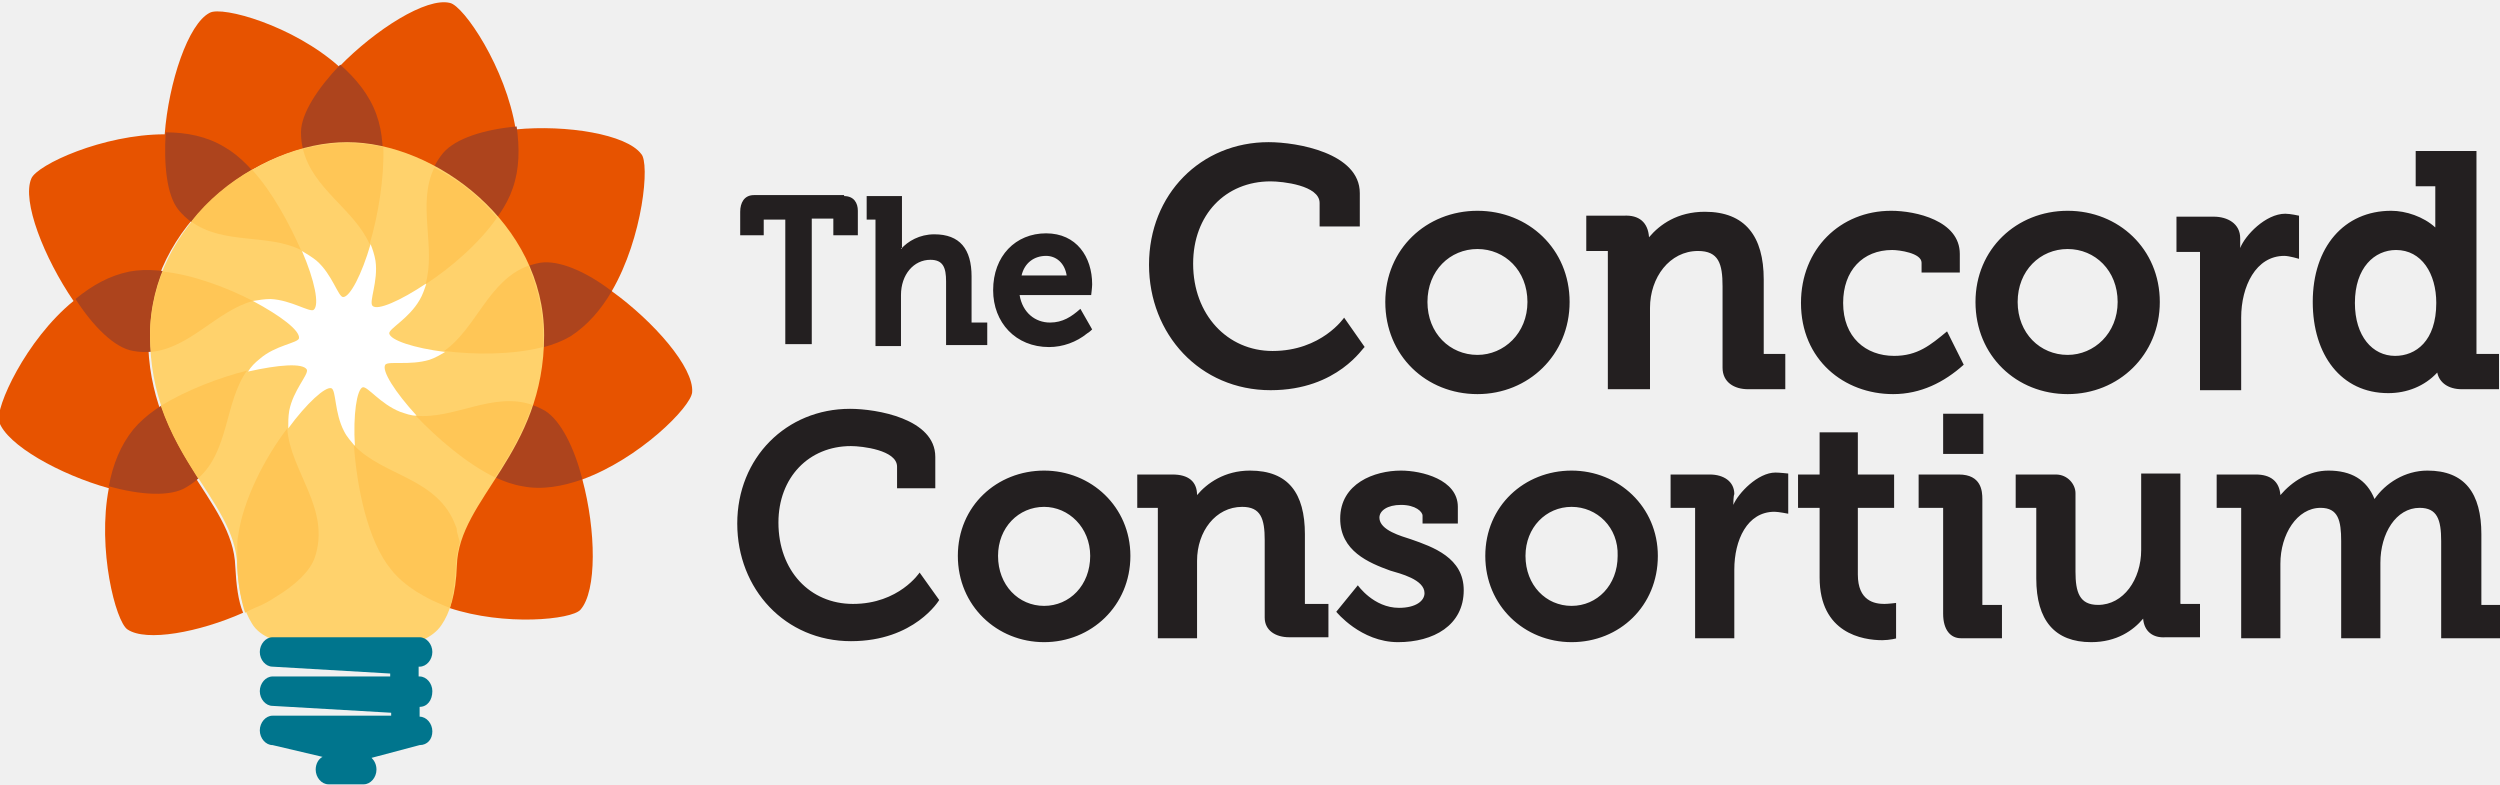
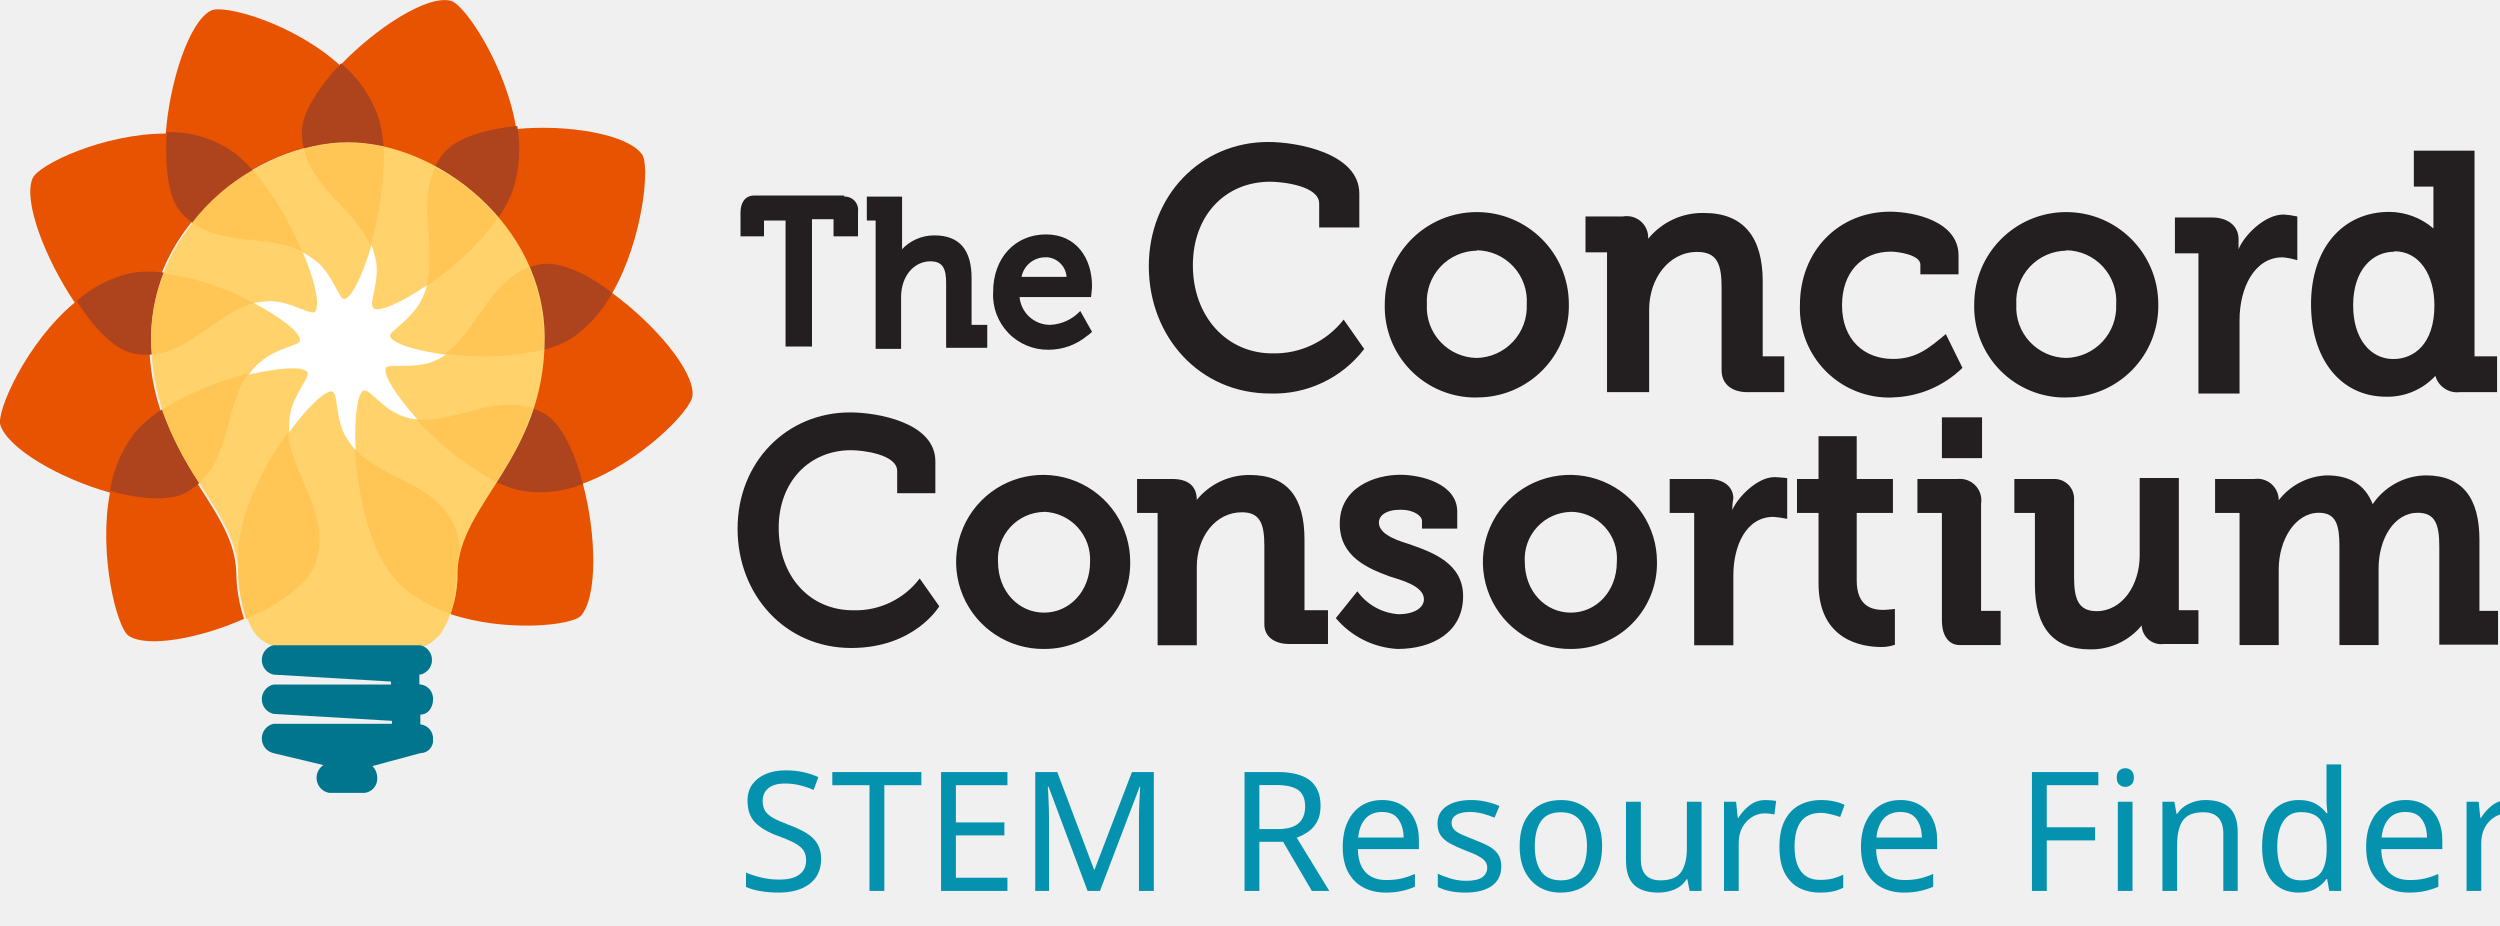
- <svg xmlns="http://www.w3.org/2000/svg" version="1.1" id="Layer_1" x="0px" y="0px" viewBox="0 0 255 80" style="enable-background:new 0 0 255 80;" xml:space="preserve">
-   <style type="text/css">
- 	.st0{fill:#E75300;}
- 	.st1{fill-rule:evenodd;clip-rule:evenodd;fill:#AD441D;}
- 	.st2{fill-rule:evenodd;clip-rule:evenodd;fill:#FFD26C;}
- 	.st3{fill:#FFFFFF;}
- 	.st4{fill-rule:evenodd;clip-rule:evenodd;fill:#FFC656;}
- 	.st5{fill:#00758D;}
- 	.st6{fill-rule:evenodd;clip-rule:evenodd;fill:#231F20;}
- </style>
-   <g>
-     <path class="st0" d="M62.4,29.7c4.3,3.1,8.4,7.8,8.2,10.3c-0.1,1.5-5.4,6.8-11.2,8.9c1.4,5.2,1.5,11.4-0.2,13.3   c-0.9,1-7.7,1.7-13.4-0.2c0.3-1.1,0.6-2.5,0.6-4.2c0.2-6.9,8.9-11.4,8.9-23.5c0-11.4-11-19.7-20.1-19.7c-9,0-20.1,8.3-20.1,19.7   c0,12.1,8.7,16.6,8.9,23.5c0.1,1.9,0.3,3.5,0.8,4.7c-4.5,2-9.9,3-11.8,1.7c-1.2-0.8-3.1-8.2-1.9-14.4c-5-1.4-10.4-4.4-11.2-6.8   c-0.4-1.4,2.7-8.3,7.6-12.3c-3-4.4-5.3-10.2-4.3-12.5c0.6-1.4,7.3-4.5,13.6-4.5c0.4-5.3,2.4-11.3,4.6-12.4   c1.3-0.7,8.5,1.3,13.2,5.5c3.7-3.8,8.9-7.1,11.3-6.5c1.4,0.3,5.7,6.6,6.7,12.9c5.2-0.5,11.3,0.5,12.8,2.5   C66.3,16.6,65.6,24.2,62.4,29.7z" />
-     <path class="st1" d="M42.4,42.4c4.3,0.5,8.7-3.1,13.2-0.5c1.6,1,3,3.8,3.8,7c-2,0.7-4.1,1.1-6.1,0.7C49.6,49,45.3,45.5,42.4,42.4z    M25.2,37.8c-2.5,3.6-1.7,9.3-6.2,11.9c-1.6,1-4.7,0.8-7.9-0.1c0.4-2.2,1.2-4.2,2.5-5.8C16,40.9,21.1,38.8,25.2,37.8z M25.8,30.7   c-4.2,1.1-7.2,6-12.2,5.1c-1.9-0.3-4.1-2.5-5.9-5.3c1.7-1.4,3.5-2.4,5.5-2.8C16.8,27,22,28.7,25.8,30.7z M30.7,25.5   c-3.9-1.9-9.2-0.1-12.5-4.1c-1.2-1.5-1.5-4.6-1.3-7.9c2.1,0,4.2,0.4,6,1.5C26.1,16.8,29,21.6,30.7,25.5z M37.7,24.9   c-1.8-4.1-7-6.2-7-11.4c0-1.9,1.7-4.5,4-6.9c1.6,1.4,3,3.1,3.7,5.1C39.7,15.2,38.9,20.7,37.7,24.9z M45.3,35.8   c3.6-2.5,4.7-8.1,9.8-9c1.9-0.3,4.7,0.9,7.3,2.9c-1.1,1.9-2.5,3.5-4.2,4.6C55,36.2,49.5,36.4,45.3,35.8z M52.7,12.9   c0.3,2.2,0.3,4.3-0.4,6.3c-1.2,3.6-5.3,7.3-8.9,9.7c1.2-4.3-1.5-9.3,1.8-13.3C46.5,14.1,49.4,13.2,52.7,12.9z" />
-     <path class="st2" d="M27.8,65.2c-0.9-0.3-1.7-0.9-2.1-1.6c-0.8-1.3-1.4-3.1-1.5-5.9c-0.2-6.9-8.9-11.4-8.9-23.5   c0-11.4,11-19.7,20.1-19.7c9,0,20.1,8.3,20.1,19.7c0,12.1-8.7,16.6-8.9,23.5c-0.1,2.9-0.7,4.8-1.6,6.1c-0.5,0.7-1.1,1.1-1.9,1.5   c-0.1,0-0.1,0-0.2,0L27.8,65.2L27.8,65.2z" />
-     <path class="st3" d="M39.3,37.2c0.3-0.4,2.5,0.1,4.5-0.5c0.6-0.2,1.1-0.5,1.6-0.8c-3.2-0.4-5.6-1.2-5.7-1.9c0-0.5,2-1.5,3.1-3.4   c0.3-0.5,0.5-1.1,0.7-1.7c-2.7,1.8-5,2.8-5.5,2.3c-0.4-0.4,0.6-2.5,0.3-4.6c-0.1-0.6-0.3-1.2-0.5-1.7c-0.9,3.1-2.1,5.4-2.8,5.4   c-0.5,0-1.1-2.3-2.7-3.7c-0.5-0.4-1-0.7-1.5-1c1.3,3,1.8,5.5,1.2,6c-0.4,0.3-2.3-1-4.4-1.1c-0.6,0-1.2,0.1-1.8,0.2   c2.8,1.5,4.8,3,4.7,3.8c-0.1,0.5-2.4,0.7-4,2.1c-0.5,0.4-0.9,0.8-1.2,1.3c3.1-0.7,5.6-0.9,6-0.2c0.2,0.5-1.4,2.1-1.8,4.2   c-0.1,0.6-0.1,1.2-0.1,1.8c1.9-2.6,3.8-4.3,4.4-4.1c0.5,0.2,0.3,2.5,1.3,4.4c0.3,0.6,0.7,1,1.1,1.5c-0.2-3.2,0.2-5.8,0.8-6   c0.5-0.1,1.8,1.7,3.8,2.5c0.6,0.2,1.1,0.4,1.7,0.4C40.3,40,38.9,37.8,39.3,37.2z" />
-     <path class="st4" d="M44,61.2c-0.6-0.3-1.1-0.6-1.6-0.9c-0.9-0.6-1.8-1.3-2.5-2.2c-2.4-2.9-3.5-8.4-3.8-12.7   c3,3.2,8.6,3.3,10.4,8.3c0.1,0.2,0.1,0.3,0.1,0.5l0.3,1.1c-0.2,0.8-0.4,1.6-0.4,2.4c-0.1,1.7-0.3,3.1-0.6,4.3   C45.3,61.8,44.7,61.5,44,61.2z M29.3,43.7c0.3,4.4,4.5,8.2,2.8,13.2c-0.5,1.4-2,2.8-4,4c-0.6,0.4-1.3,0.8-2.1,1.1   c-0.4,0.2-0.7,0.3-1,0.5c-0.4-1.2-0.7-2.8-0.8-4.7c0-0.2,0-0.3,0-0.5c0-0.5,0-0.9,0-1.4c0-0.4,0-0.9,0.1-1.3   C24.8,51,27,46.7,29.3,43.7z M50.7,22.2c-1.8,2.6-4.7,5.1-7.3,6.8c1.1-3.8-0.9-8.2,0.9-11.9C46.7,18.3,48.9,20,50.7,22.2z    M45.3,35.8c3.3-2.3,4.5-7.2,8.6-8.7c0.9,2.2,1.5,4.5,1.5,7.1c0,0.4,0,0.8,0,1.2C52.3,36.2,48.4,36.2,45.3,35.8z M37.7,24.9   c-1.6-3.6-5.8-5.6-6.8-9.7c1.5-0.4,3-0.6,4.5-0.6c1.2,0,2.4,0.1,3.7,0.4C39.2,18.1,38.6,21.9,37.7,24.9z M30.7,25.5   c-3.4-1.7-7.9-0.5-11.2-2.9c1.7-2.2,3.9-4,6.2-5.3C27.8,19.6,29.5,22.8,30.7,25.5z M25.8,30.7c-3.7,1-6.4,4.8-10.4,5.2   c0-0.5-0.1-1.1-0.1-1.6c0-2.3,0.5-4.6,1.3-6.6C19.6,28,23.1,29.3,25.8,30.7z M25.2,37.8c-2.3,3.2-1.8,8.2-5,11   c-1.4-2.2-2.8-4.5-3.8-7.4C19,39.8,22.4,38.5,25.2,37.8z M42.4,42.4c3.9,0.4,7.9-2.5,11.9-1.1c-1,2.9-2.4,5.3-3.8,7.4   C47.6,47.3,44.6,44.7,42.4,42.4z" />
-     <path class="st5" d="M42.8,72.1v1c0.7,0,1.3,0.7,1.3,1.5S43.6,76,42.8,76l-4.9,1.3c0.3,0.3,0.5,0.7,0.5,1.2c0,0.8-0.6,1.5-1.3,1.5   h-3.6c-0.7,0-1.3-0.7-1.3-1.5c0-0.6,0.3-1.1,0.7-1.3L27.8,76c-0.7,0-1.3-0.7-1.3-1.5s0.6-1.5,1.3-1.5h12.1l0-0.3l-12.1-0.7   c-0.7,0-1.3-0.7-1.3-1.5c0-0.8,0.6-1.5,1.3-1.5h12l0-0.3l-12-0.7c-0.7,0-1.3-0.7-1.3-1.5s0.6-1.5,1.3-1.5h15c0.7,0,1.3,0.7,1.3,1.5   s-0.6,1.5-1.3,1.5l-0.1,0v1h0.1c0.7,0,1.3,0.7,1.3,1.5C44.1,71.4,43.6,72.1,42.8,72.1z" />
-     <path class="st6" d="M228.5,25.3c0.5-1.3,2.6-3.5,4.6-3.5c0.5,0,1.4,0.2,1.4,0.2v4.4c0,0-1-0.3-1.5-0.3c-2.9,0-4.4,3.1-4.4,6.3   l0,7.4h-4.2v-14c0-0.1,0-0.1,0-0.1c0,0-0.1,0-0.1,0H222v-3.6h3.8c1.4,0,2.7,0.7,2.7,2.2C228.5,24.3,228.5,25.1,228.5,25.3z    M168.2,24.2c1.1-1.3,2.9-2.6,5.7-2.6c4.1,0,6,2.5,6,6.9l0,7V36c0,0.1,0,0.1,0,0.1c0,0,0.1,0,0.1,0h2.1v3.6h-3.8   c-1.4,0-2.6-0.7-2.6-2.2l0-0.9l0-7.4c0-2.3-0.4-3.6-2.5-3.6c-2.9,0-4.9,2.7-4.9,5.8v1.8v2.9v3.6H164v-3.6v-2.3v-8.1   c0-0.1,0-0.1,0-0.1c0,0-0.1,0-0.1,0h-2.1v-3.6h3.8C167.2,21.9,168.1,22.7,168.2,24.2z M86.1,20c1,0,1.4,0.7,1.4,1.5V24H85v-1.7   h-2.2v12.8h-2.7V22.4h-2.2V24h-2.4v-2.4c0-0.9,0.4-1.7,1.4-1.7H86.1z M91.9,25.4c0.7-0.8,1.9-1.5,3.4-1.5c2.6,0,3.8,1.5,3.8,4.3   v4.7h1.6v2.3h-4.2v-6.5c0-1.4-0.3-2.2-1.6-2.2c-1.7,0-3,1.5-3,3.6l0,5.2h-2.6l0-12.9h-0.9V20h3.6V25.4z M107,35.4   c-3.4,0-5.7-2.5-5.7-5.8c0-3.5,2.3-5.8,5.4-5.8c3.1,0,4.7,2.4,4.7,5.2c0,0.3-0.1,1.1-0.1,1.1H104c0.3,1.8,1.6,2.8,3.1,2.8   c1.3,0,2.2-0.6,3.1-1.4l1.2,2.1c0,0-0.3,0.3-0.5,0.4C109.8,34.9,108.4,35.4,107,35.4z M106.7,26.1c-1.2,0-2.2,0.7-2.5,2h4.6   C108.6,26.8,107.7,26.1,106.7,26.1z M129.6,39.8c-7.2,0-12.4-5.7-12.4-12.8c0-7.2,5.3-12.5,12.2-12.5c2.9,0,9.3,1.1,9.3,5.2v3.4   h-4.1v-2.4c0-1.8-3.8-2.2-5-2.2c-4.6,0-7.9,3.4-7.9,8.4c0,5.2,3.5,8.9,8.1,8.9c5,0,7.3-3.4,7.3-3.4l2.1,3   C139.1,35.3,136.5,39.8,129.6,39.8z M150.7,40.2c-5.2,0-9.4-3.9-9.4-9.4c0-5.4,4.2-9.3,9.4-9.3c5.2,0,9.4,3.9,9.4,9.3   C160.1,36.2,155.9,40.2,150.7,40.2z M150.7,25.4c-2.8,0-5.1,2.2-5.1,5.4c0,3.2,2.3,5.4,5.1,5.4c2.7,0,5.1-2.2,5.1-5.4   C155.8,27.6,153.5,25.4,150.7,25.4z M193.1,40.2c-5,0-9.4-3.5-9.4-9.3c0-5.5,4-9.4,9.2-9.4c2.5,0,7,1,7,4.4v1.9H196v-1   c0-1-2.3-1.3-3-1.3c-3,0-5,2.1-5,5.4c0,3.5,2.3,5.4,5.2,5.4c2.4,0,3.7-1.1,5.4-2.5l1.7,3.4C198.3,39,195.9,40.2,193.1,40.2z    M210.9,40.2c-5.2,0-9.4-3.9-9.4-9.4c0-5.4,4.2-9.3,9.4-9.3c5.2,0,9.4,3.9,9.4,9.3C220.3,36.2,216.1,40.2,210.9,40.2z M210.9,25.4   c-2.8,0-5.1,2.2-5.1,5.4c0,3.2,2.3,5.4,5.1,5.4c2.7,0,5.1-2.2,5.1-5.4C216,27.6,213.7,25.4,210.9,25.4z M248.4,23.2v-4.2h-2v-3.6   h6.2V36c0,0.1,0,0.1,0,0.1c0,0,0.1,0,0.1,0h2.2v3.6h-3.8c-1.4,0-2.3-0.7-2.5-1.7c-1.3,1.4-3.1,2.1-5,2.1c-4.8,0-7.7-3.9-7.7-9.3   c0-5.6,3.2-9.3,8-9.3C245.4,21.5,247.2,22.1,248.4,23.2z M244.4,25.5c-2.2,0-4.2,1.8-4.2,5.4c0,3.4,1.8,5.4,4.1,5.4   c2.1,0,4.2-1.5,4.2-5.4C248.5,27.9,247,25.5,244.4,25.5z M122.1,50.5c1-1.2,2.8-2.5,5.4-2.5c3.9,0,5.6,2.3,5.6,6.5l0,6.6v0.4   c0,0.1,0,0.1,0,0.1c0,0,0.1,0,0.1,0h2.3v3.4h-4c-1.4,0-2.5-0.7-2.5-2l0-0.9l0-7c0-2.2-0.4-3.4-2.3-3.4c-2.7,0-4.6,2.5-4.6,5.5V59   v2.7v3.4h-4v-3.4v-2.1v-7.7c0-0.1,0-0.1,0-0.1c0,0-0.1,0-0.1,0h-2v-3.4h3.6C121.2,48.4,122.1,49.1,122.1,50.5z M106.5,65.5   c-4.8,0-8.8-3.7-8.8-8.8c0-5.1,4-8.7,8.8-8.7c4.8,0,8.8,3.7,8.8,8.7C115.3,61.8,111.3,65.5,106.5,65.5z M106.5,51.7   c-2.6,0-4.7,2.1-4.7,5c0,3,2.1,5.1,4.7,5.1c2.6,0,4.7-2.1,4.7-5.1C111.2,53.8,109,51.7,106.5,51.7z M142.6,65.5   c-3.8,0-6.3-3.1-6.3-3.1l2.2-2.7c0,0,1.6,2.3,4.2,2.3c1.7,0,2.6-0.7,2.6-1.5c0-1.4-2.5-2-3.5-2.3c-2.2-0.8-5.1-2-5.1-5.3   c0-3.6,3.5-4.9,6.2-4.9c2.1,0,5.8,0.9,5.8,3.7v1.7h-3.6v-0.8c0-0.4-0.7-1.1-2.2-1.1c-1.4,0-2.2,0.6-2.2,1.3c0,1.3,2.3,1.9,3.2,2.2   c2.3,0.8,5.4,1.9,5.4,5.2C149.3,63.8,146.2,65.5,142.6,65.5z M160.3,65.5c-4.8,0-8.8-3.7-8.8-8.8c0-5.1,4-8.7,8.8-8.7   s8.8,3.7,8.8,8.7C169.1,61.8,165.2,65.5,160.3,65.5z M160.3,51.7c-2.6,0-4.7,2.1-4.7,5c0,3,2.1,5.1,4.7,5.1c2.6,0,4.7-2.1,4.7-5.1   C165.1,53.8,162.9,51.7,160.3,51.7z M176.8,51.5c0.5-1.2,2.5-3.3,4.3-3.3c0.4,0,1.3,0.1,1.3,0.1v4.1c0,0-1-0.2-1.4-0.2   c-2.8,0-4.1,2.9-4.1,5.9l0,7h-4V51.9c0-0.1,0-0.1,0-0.1c0,0-0.1,0-0.1,0h-2.4v-3.4h4c1.4,0,2.5,0.7,2.5,2   C176.8,50.6,176.8,51.4,176.8,51.5z M192,65.3c-2,0-6.4-0.7-6.4-6.4l0-7.1l-2.2,0v-3.4h2.2v-4.3h3.9l0,4.3h3.7v3.4l-3.7,0l0,6.8   c0,2.7,1.7,3,2.7,3c0.4,0,1.2-0.1,1.2-0.1v3.6C193.6,65.1,192.7,65.3,192,65.3z M202.3,46.3h-4.1v-4.1h4.1V46.3z M204.2,65.1   l-4.2,0c-1,0-1.8-0.8-1.8-2.5l0-10.8l-2.5,0v-3.4h4.1c2.3,0,2.4,1.7,2.4,2.5v10.8h2V65.1z M218.6,63.1c-1,1.2-2.7,2.4-5.3,2.4   c-3.7,0-5.6-2.2-5.6-6.5v-7.2l-2.1,0v-3.4h4.1c1.2,0,2,1,2,1.9v8c0,2.1,0.4,3.4,2.3,3.4c2.6,0,4.4-2.6,4.4-5.6l0-7.8l4,0v13.2   c0,0.1,0,0.1,0.1,0.1h1.9v3.4h-3.5C219.6,65.1,218.7,64.4,218.6,63.1z M232.6,50.5c1.2-1.4,2.9-2.5,4.9-2.5c2.3,0,3.9,0.9,4.7,2.9   c1.1-1.6,3.1-2.9,5.4-2.9c3.8,0,5.5,2.3,5.5,6.5v7.2h1.9v3.4H249v-9.9c0-2.2-0.4-3.4-2.2-3.4c-2.4,0-4,2.6-4,5.6V60v5.1h-4v-9.9   c0-2.1-0.3-3.4-2.1-3.4c-2.4,0-4.1,2.7-4.1,5.7l0,7.6h-4v-3.4v-1.8v-8c0-0.1,0-0.1,0-0.1c0,0-0.1,0-0.1,0h-2.4v-3.4h4   C231.6,48.4,232.5,49.1,232.6,50.5z M86.8,65.4c-6.7,0-11.6-5.3-11.6-12c0-6.7,5-11.7,11.5-11.7c2.7,0,8.7,1,8.7,4.9v3.2h-3.9v-2.2   c0-1.7-3.6-2.1-4.7-2.1c-4.3,0-7.4,3.2-7.4,7.8c0,4.9,3.2,8.3,7.6,8.3c4.7,0,6.8-3.2,6.8-3.2l2,2.8C95.8,61.2,93.3,65.4,86.8,65.4z   " />
-   </g>
+ <svg xmlns="http://www.w3.org/2000/svg" id="Layer_1" data-name="Layer 1" viewBox="0 0 255.33 94.56">
+   <defs>
+     <style>.cls-1{fill:#e75300;}.cls-2{fill:#ad441d;}.cls-3{fill:#ffd26c;}.cls-4{fill:#fff;}.cls-5{fill:#ffc656;}.cls-6{fill:#00758d;}.cls-7{fill:#231f20;}.cls-8{font-size:17px;fill:#0592af;font-family:MuseoSans-300, Museo Sans;letter-spacing:0.01em;}.cls-9{letter-spacing:0.08em;}.cls-10{letter-spacing:0.01em;}.cls-11{letter-spacing:0.08em;}.cls-12{letter-spacing:0.01em;}</style>
+   </defs>
+   <path class="cls-1" d="M62.4,29.54c4.3,3.15,8.4,7.92,8.2,10.46-.1,1.52-5.4,6.9-11.2,9,1.4,5.28,1.5,11.58-.2,13.5-.9,1-7.7,1.73-13.4-.2a16.11,16.11,0,0,0,.6-4.26c.2-7,8.9-11.58,8.9-23.86,0-11.58-11-20-20.1-20s-20.1,8.43-20.1,20c0,12.29,8.7,16.86,8.9,23.86a15.19,15.19,0,0,0,.8,4.77c-4.5,2-9.9,3-11.8,1.73-1.2-.81-3.1-8.33-1.9-14.62C6.1,48.53.7,45.48-.1,43c-.4-1.42,2.7-8.43,7.6-12.49-3-4.47-5.3-10.36-4.3-12.69.6-1.42,7.3-4.57,13.6-4.57C17.2,7.91,19.2,1.82,21.4.7,22.7,0,29.9,2,34.6,6.29c3.7-3.86,8.9-7.21,11.3-6.6,1.4.3,5.7,6.7,6.7,13.1,5.2-.51,11.3.51,12.8,2.54C66.3,16.24,65.6,24,62.4,29.54Z" transform="translate(0.13 0.39)" />
+   <path class="cls-2" d="M42.4,42.44c4.3.51,8.7-3.15,13.2-.51,1.6,1,3,3.86,3.8,7.11a11.54,11.54,0,0,1-6.1.71C49.6,49.14,45.3,45.58,42.4,42.44ZM25.2,37.76c-2.5,3.66-1.7,9.44-6.2,12.08-1.6,1-4.7.81-7.9-.1a13,13,0,0,1,2.5-5.89C16,40.91,21.1,38.78,25.2,37.76Zm.6-7.21c-4.2,1.12-7.2,6.09-12.2,5.18-1.9-.3-4.1-2.54-5.9-5.38a12.48,12.48,0,0,1,5.5-2.84C16.8,26.8,22,28.52,25.8,30.55Zm4.9-5.28c-3.9-1.93-9.2-.1-12.5-4.16-1.2-1.52-1.5-4.67-1.3-8a11.26,11.26,0,0,1,6,1.52C26.1,16.44,29,21.31,30.7,25.27Zm7-.61c-1.8-4.16-7-6.3-7-11.58,0-1.93,1.7-4.57,4-7a12.63,12.63,0,0,1,3.7,5.18C39.7,14.82,38.9,20.4,37.7,24.67Zm7.6,11.07c3.6-2.54,4.7-8.22,9.8-9.14,1.9-.3,4.7.91,7.3,2.94a13.47,13.47,0,0,1-4.2,4.67C55,36.14,49.5,36.34,45.3,35.73Zm7.4-23.25a13.73,13.73,0,0,1-.4,6.4c-1.2,3.66-5.3,7.41-8.9,9.85,1.2-4.37-1.5-9.44,1.8-13.5C46.5,13.7,49.4,12.79,52.7,12.48Z" transform="translate(0.13 0.39)" />
+   <path class="cls-3" d="M27.8,65.59A3.86,3.86,0,0,1,25.7,64a12,12,0,0,1-1.5-6c-.2-7-8.9-11.58-8.9-23.86,0-11.58,11-20,20.1-20s20.1,8.43,20.1,20C55.5,46.4,46.8,51,46.6,58A11.49,11.49,0,0,1,45,64.16a4.73,4.73,0,0,1-1.9,1.52h-.2l-15.1-.1Z" transform="translate(0.13 0.39)" />
+   <path class="cls-4" d="M39.3,37.16c.3-.41,2.5.1,4.5-.51a7.93,7.93,0,0,0,1.6-.81c-3.2-.41-5.6-1.22-5.7-1.93,0-.51,2-1.52,3.1-3.45a8.86,8.86,0,0,0,.7-1.73c-2.7,1.83-5,2.84-5.5,2.34s.6-2.54.3-4.67a8.68,8.68,0,0,0-.5-1.73c-.9,3.15-2.1,5.48-2.8,5.48-.5,0-1.1-2.34-2.7-3.76a13,13,0,0,0-1.5-1c1.3,3,1.8,5.58,1.2,6.09-.4.3-2.3-1-4.4-1.12a10.86,10.86,0,0,0-1.8.2c2.8,1.52,4.8,3,4.7,3.86-.1.51-2.4.71-4,2.13a4.94,4.94,0,0,0-1.2,1.32c3.1-.71,5.6-.91,6-.2.2.51-1.4,2.13-1.8,4.26a11.2,11.2,0,0,0-.1,1.83c1.9-2.64,3.8-4.37,4.4-4.16s.3,2.54,1.3,4.47a8.4,8.4,0,0,0,1.1,1.52c-.2-3.25.2-5.89.8-6.09s1.8,1.73,3.8,2.54a5.19,5.19,0,0,0,1.7.41C40.3,40,38.9,37.76,39.3,37.16Z" transform="translate(0.13 0.39)" />
+   <path class="cls-5" d="M44,61.52c-.6-.3-1.1-.61-1.6-.91a10.46,10.46,0,0,1-2.5-2.23c-2.4-2.94-3.5-8.53-3.8-12.9,3,3.25,8.6,3.35,10.4,8.43a.93.93,0,0,1,.1.51l.3,1.12A10.34,10.34,0,0,0,46.5,58a24.12,24.12,0,0,1-.6,4.37C45.3,62.13,44.7,61.83,44,61.52ZM29.3,43.76c.3,4.47,4.5,8.33,2.8,13.4-.5,1.42-2,2.84-4,4.06A10.29,10.29,0,0,1,26,62.34a9.24,9.24,0,0,0-1,.51,18.77,18.77,0,0,1-.8-4.77V56.14a5.88,5.88,0,0,1,.1-1.32C24.8,51.17,27,46.8,29.3,43.76ZM50.7,21.92a28,28,0,0,1-7.3,6.9c1.1-3.86-.9-8.33.9-12.08A19.58,19.58,0,0,1,50.7,21.92ZM45.3,35.73c3.3-2.34,4.5-7.31,8.6-8.83a18.92,18.92,0,0,1,1.5,7.21v1.22A28.2,28.2,0,0,1,45.3,35.73ZM37.7,24.67C36.1,21,31.9,19,30.9,14.82a17.15,17.15,0,0,1,4.5-.61,15.87,15.87,0,0,1,3.7.41A34.37,34.37,0,0,1,37.7,24.67Zm-7,.61c-3.4-1.73-7.9-.51-11.2-2.94a20.94,20.94,0,0,1,6.2-5.38A32.24,32.24,0,0,1,30.7,25.27Zm-4.9,5.28c-3.7,1-6.4,4.87-10.4,5.28,0-.51-.1-1.12-.1-1.62a18.57,18.57,0,0,1,1.3-6.7A27.33,27.33,0,0,1,25.8,30.55Zm-.6,7.21c-2.3,3.25-1.8,8.33-5,11.17a34.94,34.94,0,0,1-3.8-7.51A33,33,0,0,1,25.2,37.76Zm17.2,4.67c3.9.41,7.9-2.54,11.9-1.12a32.72,32.72,0,0,1-3.8,7.51A31.07,31.07,0,0,1,42.4,42.44Z" transform="translate(0.13 0.39)" />
+   <path class="cls-6" d="M42.8,72.59v1a1.46,1.46,0,0,1,1.3,1.52,1.3,1.3,0,0,1-1.3,1.42l-4.9,1.32a1.69,1.69,0,0,1,.5,1.22,1.46,1.46,0,0,1-1.3,1.52H33.5a1.56,1.56,0,0,1-.6-2.84l-5.1-1.22a1.54,1.54,0,0,1,0-3H39.9v-.3l-12.1-.71a1.54,1.54,0,0,1,0-3h12v-.3l-12-.71a1.54,1.54,0,0,1,0-3h15a1.54,1.54,0,0,1,0,3h-.1v1h.1A1.46,1.46,0,0,1,44.1,71C44.1,71.88,43.6,72.59,42.8,72.59Z" transform="translate(0.13 0.39)" />
+   <path class="cls-7" d="M228.5,25.07c.5-1.32,2.6-3.55,4.6-3.55a8.67,8.67,0,0,1,1.4.2v4.47a7.42,7.42,0,0,0-1.5-.3c-2.9,0-4.4,3.15-4.4,6.4V39.8h-4.2V25.48H222V21.82h3.8c1.4,0,2.7.71,2.7,2.23ZM168.2,24a7.15,7.15,0,0,1,5.7-2.64c4.1,0,6,2.54,6,7V36h2.2v3.66h-3.8c-1.4,0-2.6-.71-2.6-2.23V29c0-2.34-.4-3.66-2.5-3.66-2.9,0-4.9,2.74-4.9,5.89v8.43H164V25.38h-2.2V21.72h3.8A2.19,2.19,0,0,1,168.2,24ZM86.1,19.69a1.35,1.35,0,0,1,1.4,1.52v2.54H85V22H82.8V35H80.1V22.13H77.9v1.62H75.5V21.31c0-.91.4-1.73,1.4-1.73h9.2Zm5.8,5.48a4.51,4.51,0,0,1,3.4-1.52c2.6,0,3.8,1.52,3.8,4.37v4.77h1.6v2.34H96.5v-6.6c0-1.42-.3-2.23-1.6-2.23-1.7,0-3,1.52-3,3.66v5.28H89.3V22.13h-.9V19.69H92v5.48ZM107,35.33a5.59,5.59,0,0,1-5.7-5.89c0-3.55,2.3-5.89,5.4-5.89s4.7,2.44,4.7,5.28c0,.3-.1,1.12-.1,1.12H104a3.13,3.13,0,0,0,3.1,2.84,4.45,4.45,0,0,0,3.1-1.42l1.2,2.13a2.74,2.74,0,0,1-.5.41A6.15,6.15,0,0,1,107,35.33Zm-.3-9.44a2.47,2.47,0,0,0-2.5,2h4.6A2.16,2.16,0,0,0,106.7,25.88ZM129.6,39.8c-7.2,0-12.4-5.79-12.4-13s5.3-12.69,12.2-12.69c2.9,0,9.3,1.12,9.3,5.28v3.45h-4.1V20.4c0-1.83-3.8-2.23-5-2.23-4.6,0-7.9,3.45-7.9,8.53,0,5.28,3.5,9,8.1,9a8.94,8.94,0,0,0,7.3-3.45l2.1,3A11.61,11.61,0,0,1,129.6,39.8Zm21.1.41a9.27,9.27,0,0,1-9.4-9.54,9.4,9.4,0,1,1,18.8,0A9.34,9.34,0,0,1,150.7,40.2Zm0-15a5.18,5.18,0,0,0-5.1,5.48,5.18,5.18,0,0,0,5.1,5.48,5.24,5.24,0,0,0,5.1-5.48A5.18,5.18,0,0,0,150.7,25.17Zm42.4,15a9.12,9.12,0,0,1-9.4-9.44c0-5.58,4-9.54,9.2-9.54,2.5,0,7,1,7,4.47v1.93H196v-1c0-1-2.3-1.32-3-1.32-3,0-5,2.13-5,5.48,0,3.55,2.3,5.48,5.2,5.48,2.4,0,3.7-1.12,5.4-2.54l1.7,3.45A10.59,10.59,0,0,1,193.1,40.2Zm17.8,0a9.27,9.27,0,0,1-9.4-9.54,9.4,9.4,0,1,1,18.8,0A9.34,9.34,0,0,1,210.9,40.2Zm0-15a5.18,5.18,0,0,0-5.1,5.48,5.18,5.18,0,0,0,5.1,5.48,5.24,5.24,0,0,0,5.1-5.48A5.18,5.18,0,0,0,210.9,25.17Zm37.5-2.23V18.67h-2V15h6.2V36h2.3v3.66h-3.8A2.3,2.3,0,0,1,248.6,38a6.67,6.67,0,0,1-5,2.13c-4.8,0-7.7-4-7.7-9.44,0-5.69,3.2-9.44,8-9.44A7,7,0,0,1,248.4,22.94Zm-4,2.34c-2.2,0-4.2,1.83-4.2,5.48,0,3.45,1.8,5.48,4.1,5.48,2.1,0,4.2-1.52,4.2-5.48C248.5,27.71,247,25.27,244.4,25.27ZM122.1,50.66a6.91,6.91,0,0,1,5.4-2.54c3.9,0,5.6,2.34,5.6,6.6v7.21h2.4v3.45h-4c-1.4,0-2.5-.71-2.5-2v-8c0-2.23-.4-3.45-2.3-3.45-2.7,0-4.6,2.54-4.6,5.58v8h-4V52H116V48.53h3.6C121.2,48.53,122.1,49.24,122.1,50.66ZM106.5,65.89A8.89,8.89,0,1,1,115.3,57,8.75,8.75,0,0,1,106.5,65.89Zm0-14A4.81,4.81,0,0,0,101.8,57c0,3,2.1,5.18,4.7,5.18S111.2,60,111.2,57A4.87,4.87,0,0,0,106.5,51.88Zm36.1,14a8.87,8.87,0,0,1-6.3-3.15L138.5,60a5.63,5.63,0,0,0,4.2,2.34c1.7,0,2.6-.71,2.6-1.52,0-1.42-2.5-2-3.5-2.34-2.2-.81-5.1-2-5.1-5.38,0-3.66,3.5-5,6.2-5,2.1,0,5.8.91,5.8,3.76V53.6h-3.6v-.81c0-.41-.7-1.12-2.2-1.12s-2.2.61-2.2,1.32c0,1.32,2.3,1.93,3.2,2.23,2.3.81,5.4,1.93,5.4,5.28C149.3,64.16,146.2,65.89,142.6,65.89Zm17.7,0A8.89,8.89,0,1,1,169.1,57,8.75,8.75,0,0,1,160.3,65.89Zm0-14A4.81,4.81,0,0,0,155.6,57c0,3,2.1,5.18,4.7,5.18S165,60,165,57A4.75,4.75,0,0,0,160.3,51.88Zm16.5-.2c.5-1.22,2.5-3.35,4.3-3.35.4,0,1.3.1,1.3.1v4.16a11.12,11.12,0,0,0-1.4-.2c-2.8,0-4.1,2.94-4.1,6v7.11h-4V52h-2.5V48.53h4c1.4,0,2.5.71,2.5,2A4.62,4.62,0,0,0,176.8,51.68Zm15.2,14c-2,0-6.4-.71-6.4-6.5V52h-2.2V48.53h2.2V44.16h3.9v4.37h3.7V52h-3.7v6.9c0,2.74,1.7,3,2.7,3,.4,0,1.2-.1,1.2-.1v3.66A4.05,4.05,0,0,1,192,65.69ZM202.3,46.4h-4.1V42.23h4.1Zm1.9,19.09H200c-1,0-1.8-.81-1.8-2.54V52h-2.5V48.53h4.1a2.19,2.19,0,0,1,2.4,2.54V62h2Zm14.4-2a6.64,6.64,0,0,1-5.3,2.44c-3.7,0-5.6-2.23-5.6-6.6V52h-2.1V48.53h4.1a2,2,0,0,1,2,1.93v8.12c0,2.13.4,3.45,2.3,3.45,2.6,0,4.4-2.64,4.4-5.69V48.43h4v13.4c0,.1,0,.1.1.1h1.9v3.45h-3.5A2,2,0,0,1,218.6,63.45Zm14-12.79a6.53,6.53,0,0,1,4.9-2.54c2.3,0,3.9.91,4.7,2.94a6.67,6.67,0,0,1,5.4-2.94c3.8,0,5.5,2.34,5.5,6.6V62H255v3.45h-6V55.43c0-2.23-.4-3.45-2.2-3.45-2.4,0-4,2.64-4,5.69v7.82h-4V55.43c0-2.13-.3-3.45-2.1-3.45-2.4,0-4.1,2.74-4.1,5.79v7.72h-4V52h-2.5V48.53h4A2.18,2.18,0,0,1,232.6,50.66ZM86.8,65.79c-6.7,0-11.6-5.38-11.6-12.18s5-11.88,11.5-11.88c2.7,0,8.7,1,8.7,5v3.25H91.5V47.72c0-1.73-3.6-2.13-4.7-2.13-4.3,0-7.4,3.25-7.4,7.92,0,5,3.2,8.43,7.6,8.43a8.21,8.21,0,0,0,6.8-3.25l2,2.84S93.3,65.79,86.8,65.79Z" transform="translate(0.13 0.39)" />
+   <text class="cls-8" transform="translate(75.33 90.99)">STEM<tspan class="cls-9" x="44.18" y="0"> </tspan>
+     <tspan x="50.12" y="0">Resou</tspan>
+     <tspan class="cls-10" x="99.31" y="0">r</tspan>
+     <tspan x="105.47" y="0">ce</tspan>
+     <tspan class="cls-11" x="124.61" y="0"> </tspan>
+     <tspan class="cls-12" x="130.54" y="0">Finder</tspan>
+   </text>
</svg>
